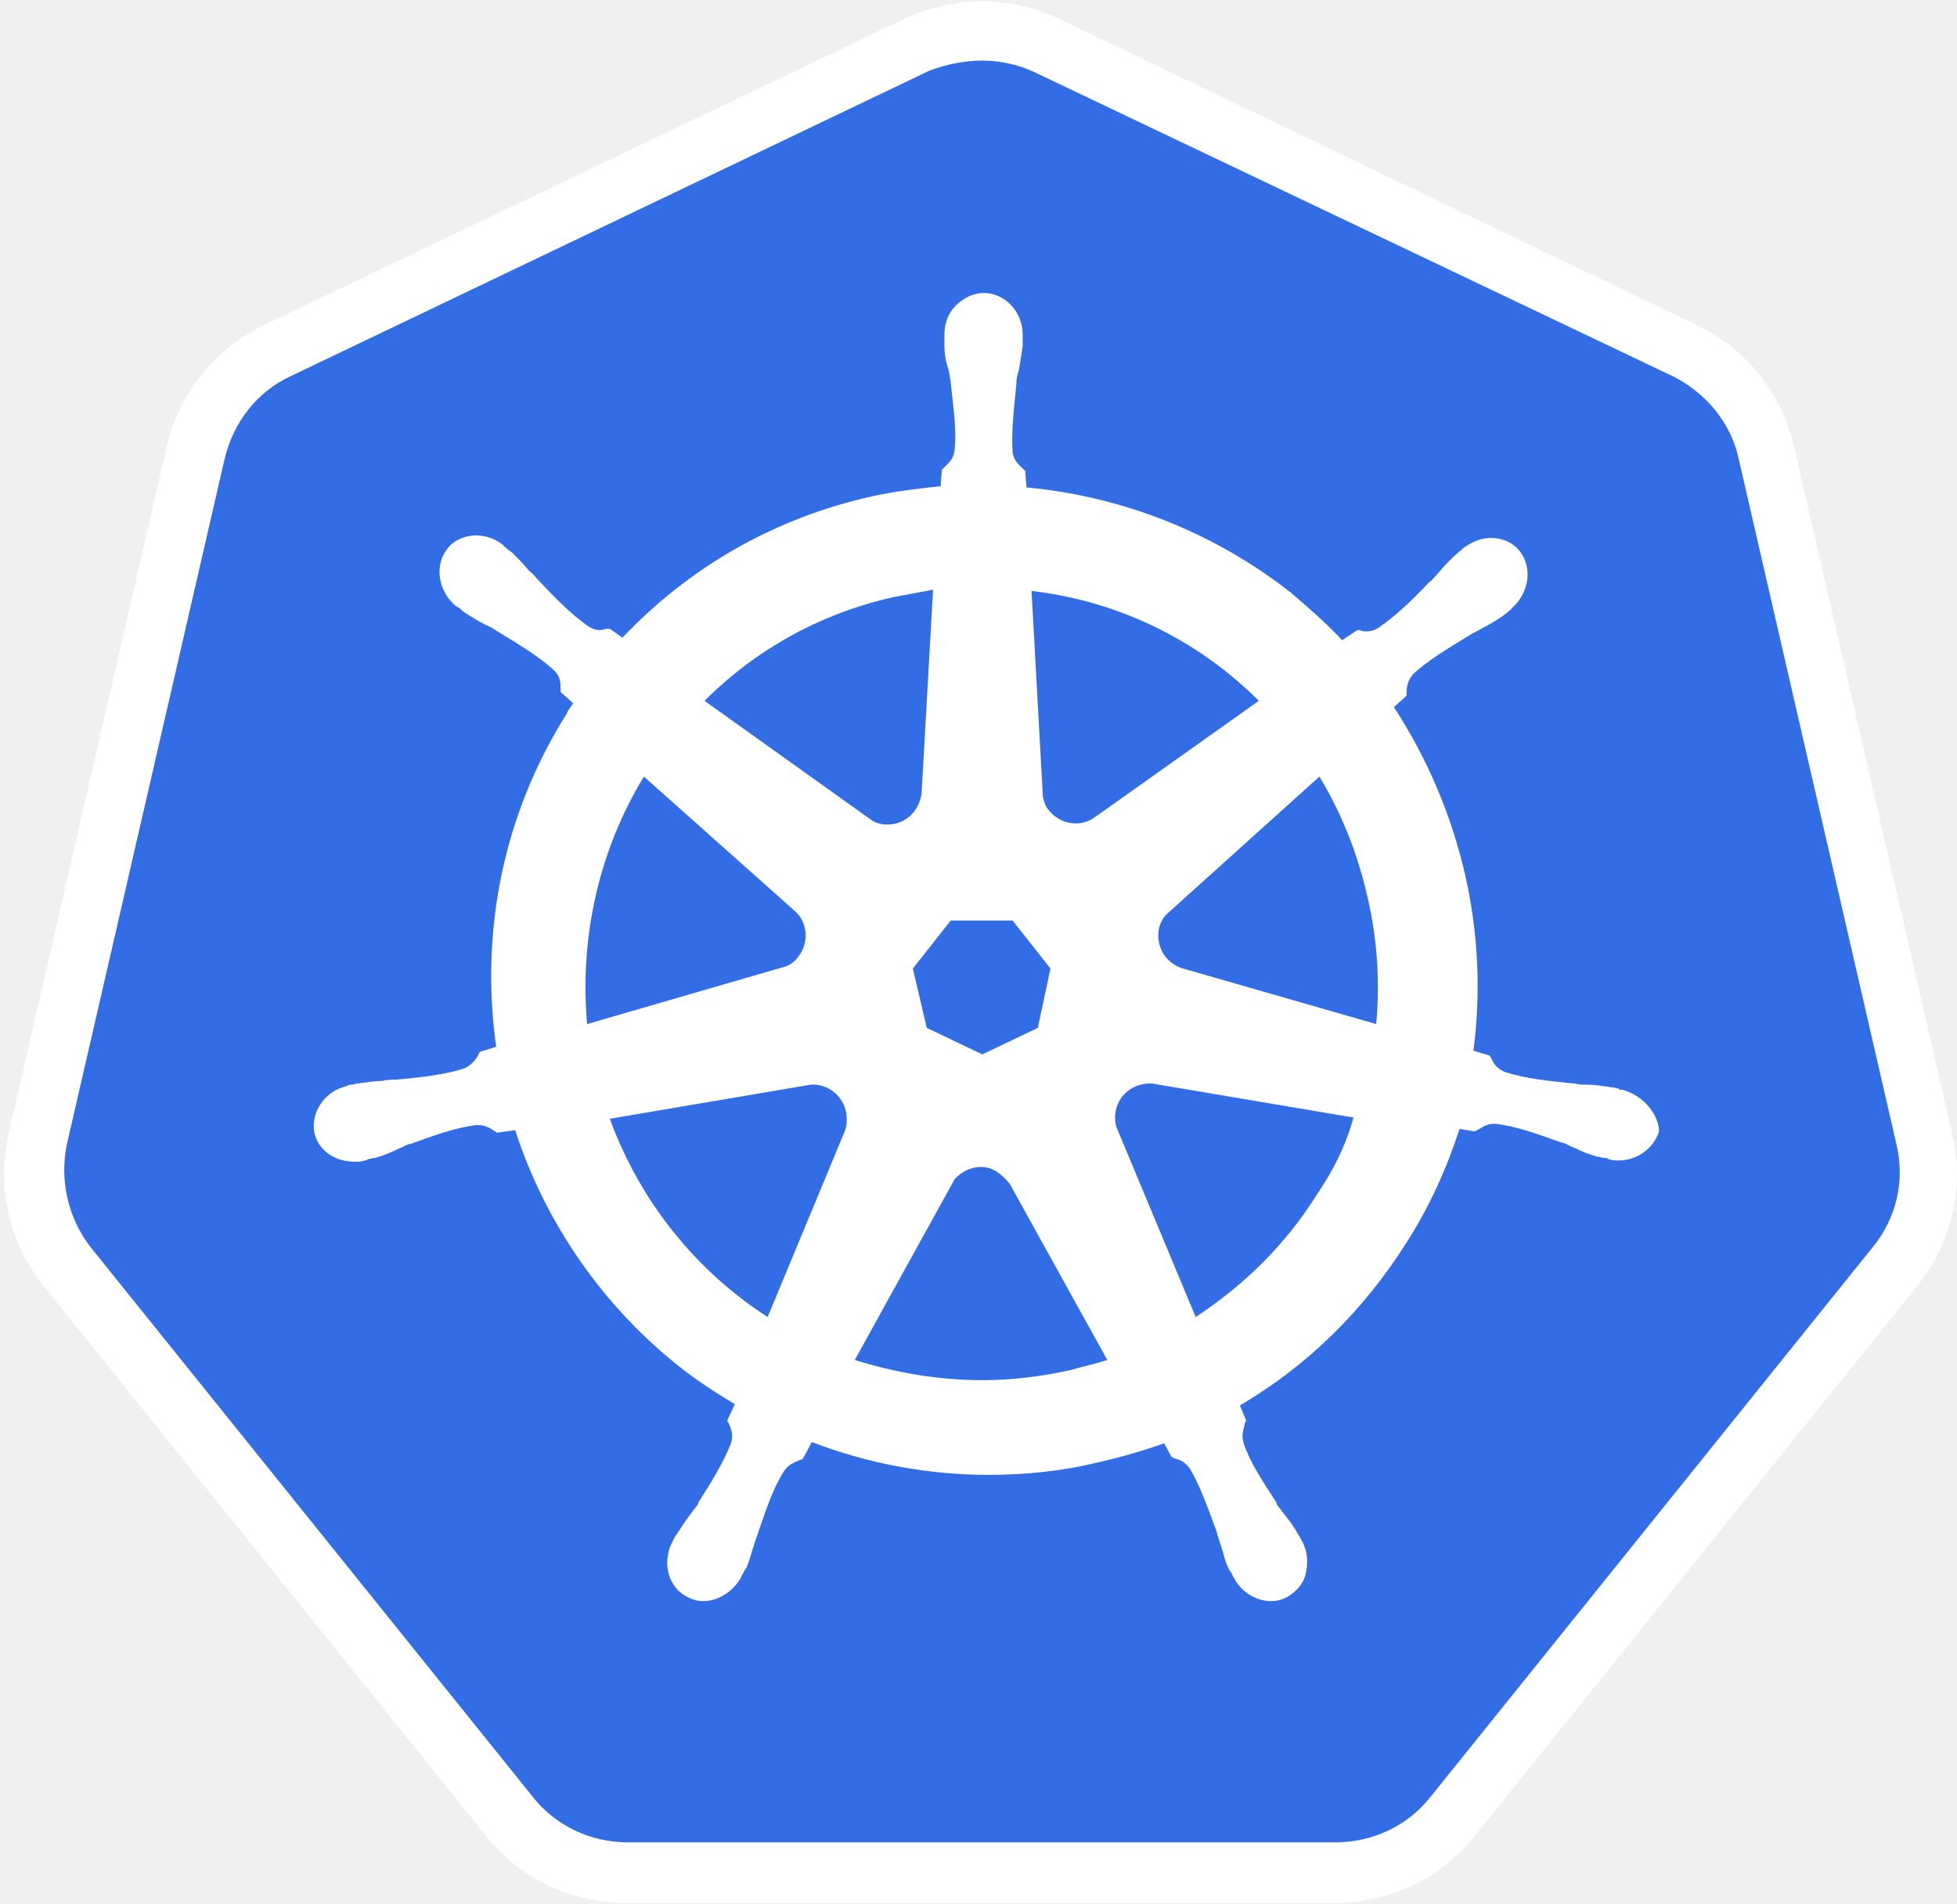
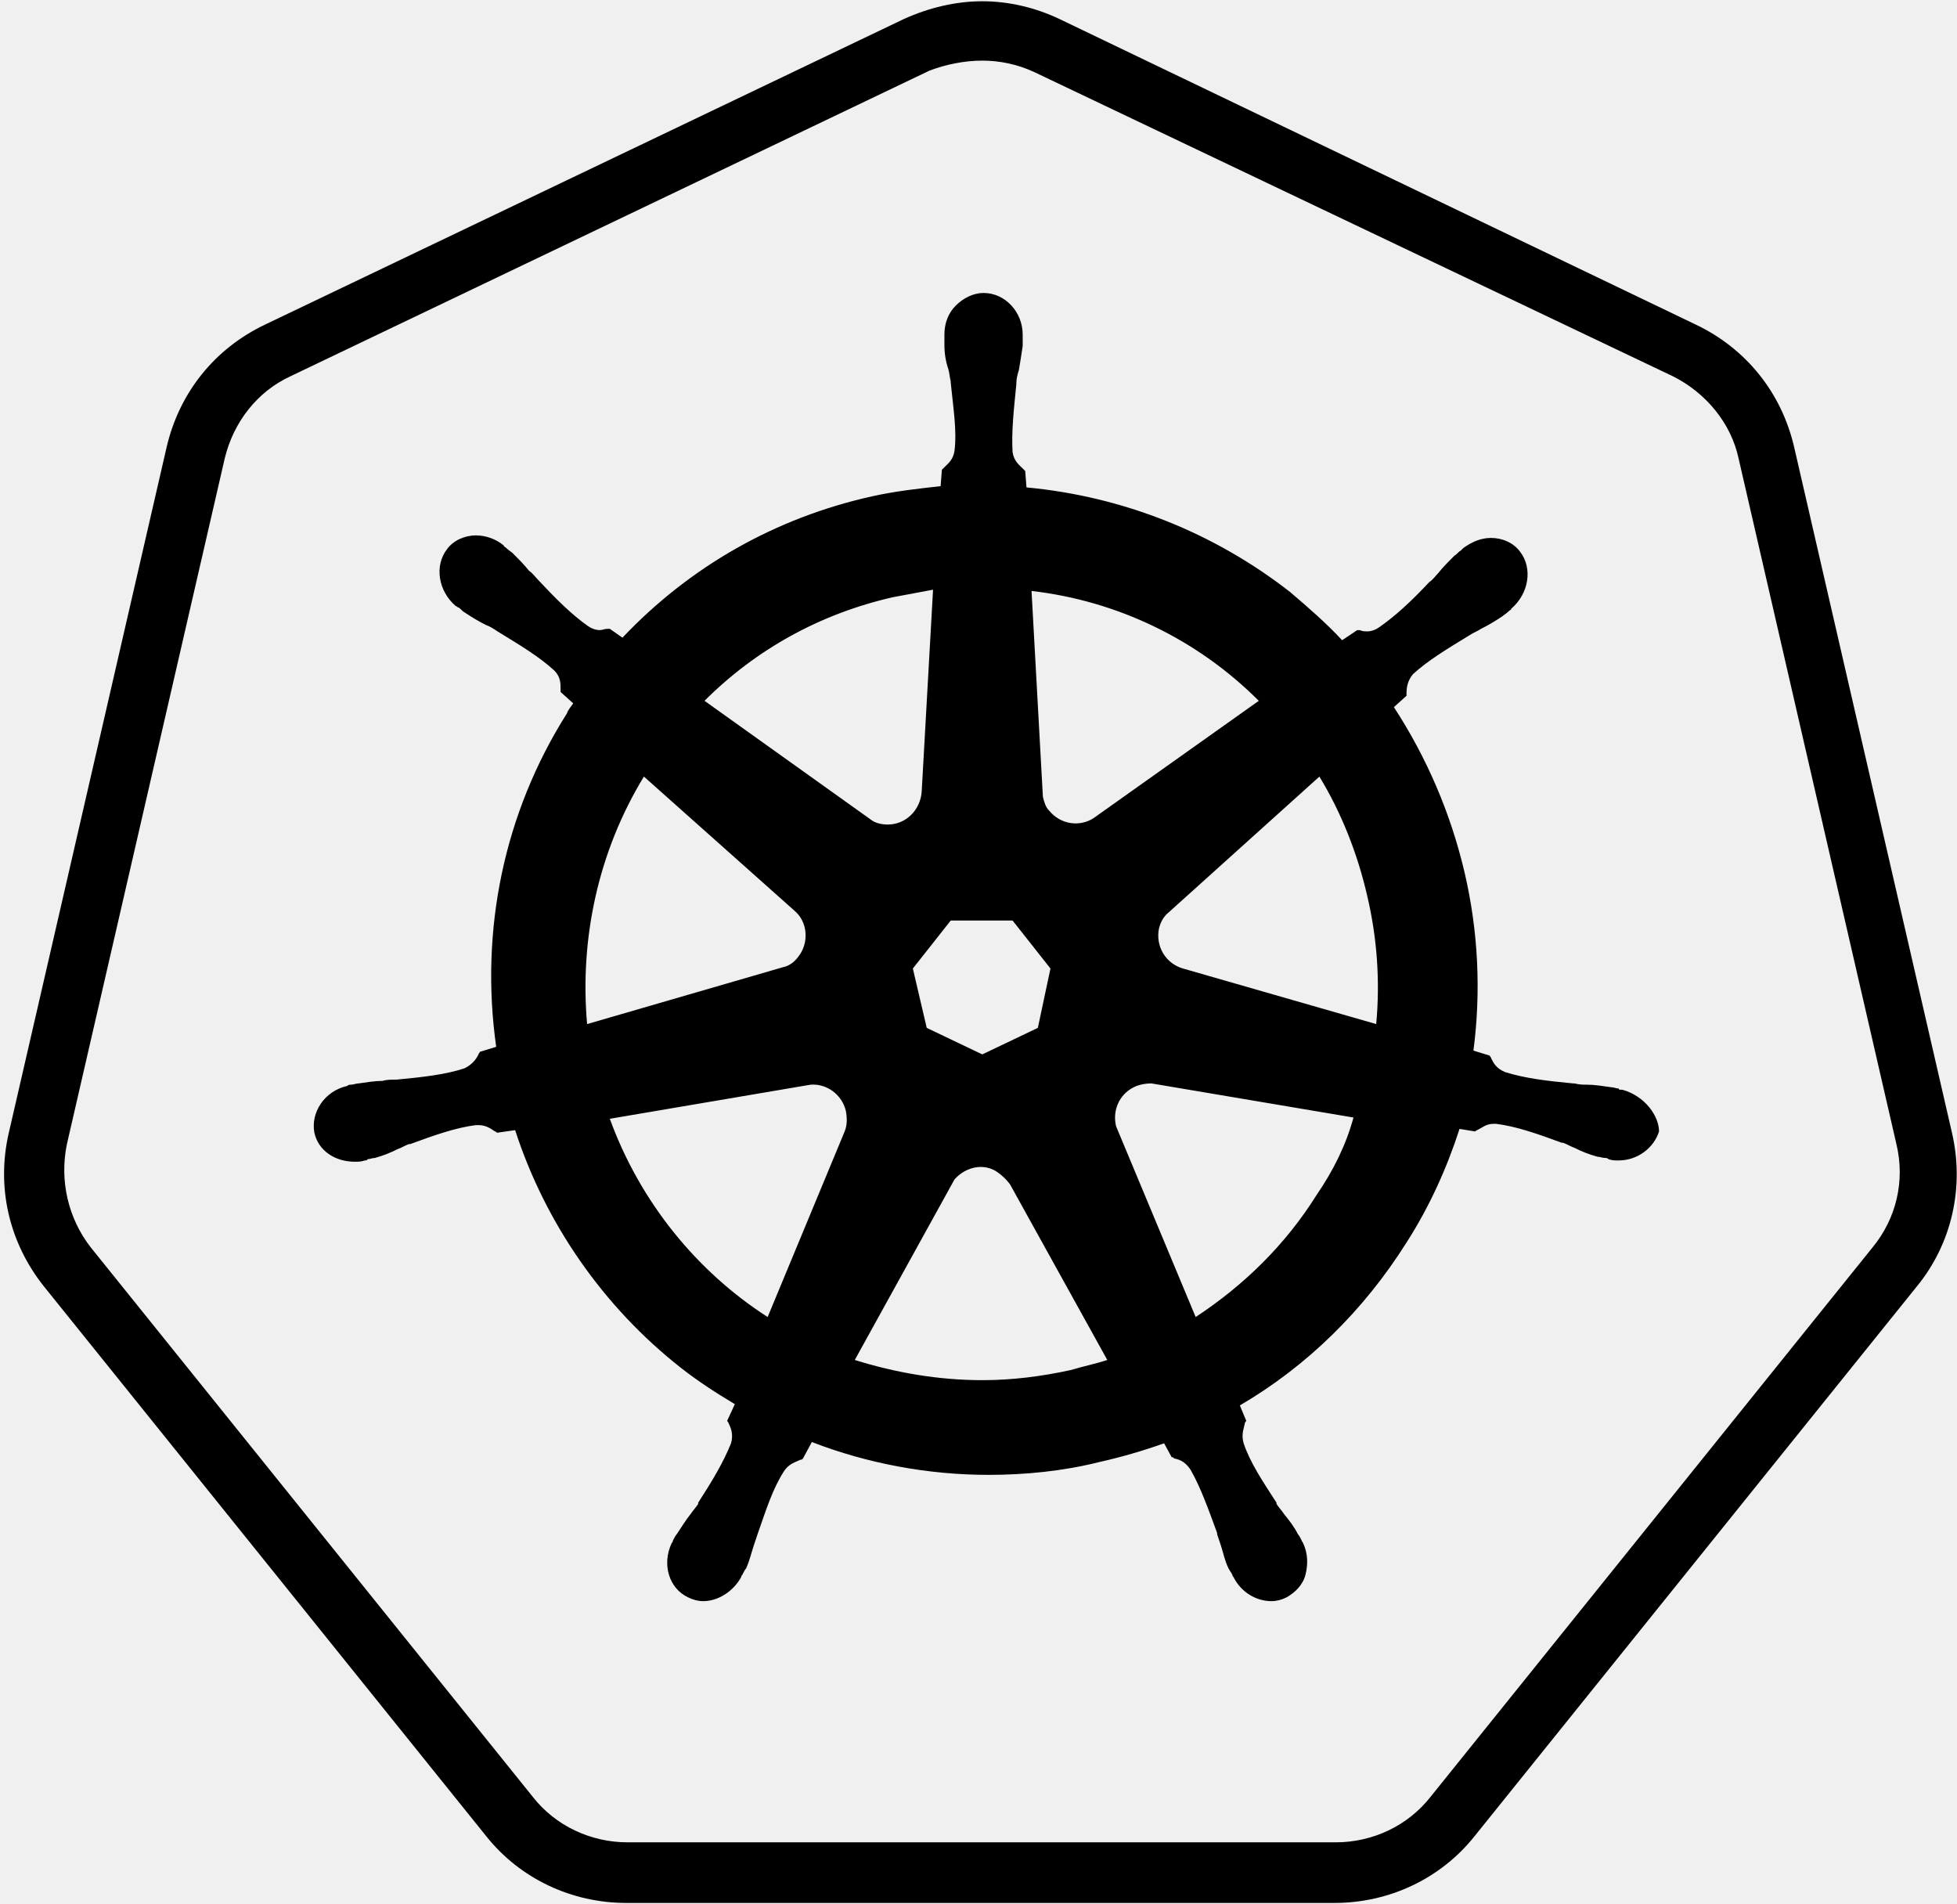
<svg xmlns="http://www.w3.org/2000/svg" width="256" height="249" viewBox="0 0 256 249">
-   <path fill="#326de6" d="M82.085 244.934c-5.946 0-11.561-2.642-15.36-7.432L8.92 165.657c-3.799-4.79-5.285-10.9-3.799-16.847l20.645-89.682c1.321-5.946 5.285-10.736 10.736-13.378l83.571-39.97c2.643-1.32 5.616-1.981 8.589-1.981s5.945.66 8.588 1.982l83.572 39.804c5.45 2.642 9.414 7.432 10.735 13.378l20.645 89.682c1.322 5.946 0 12.057-3.798 16.847l-57.807 71.845c-3.799 4.624-9.414 7.432-15.36 7.432z" />
-   <path fill="#fff" d="M128.495 7.928c2.313 0 4.625.495 6.772 1.486l83.572 39.804c4.294 2.147 7.597 6.111 8.588 10.736l20.645 89.682c1.156 4.79 0 9.745-3.138 13.543l-57.806 71.846c-2.973 3.798-7.598 5.945-12.387 5.945H82.085c-4.79 0-9.414-2.147-12.387-5.945l-57.806-71.846c-2.973-3.798-4.13-8.753-3.138-13.543l20.645-89.682c1.156-4.79 4.294-8.754 8.588-10.736L121.56 9.25c2.147-.826 4.624-1.321 6.936-1.321m0-7.763c-3.468 0-6.936.826-10.24 2.312l-83.571 39.97c-6.607 3.138-11.231 8.918-12.883 16.02L1.156 148.15c-1.651 7.102 0 14.369 4.625 20.15l57.806 71.845c4.46 5.615 11.231 8.753 18.333 8.753h92.655c7.102 0 13.874-3.138 18.333-8.753l57.807-71.846c4.624-5.615 6.276-13.047 4.624-20.15l-20.645-89.682c-1.651-7.102-6.276-12.882-12.882-16.02L138.57 2.476C135.432.991 131.964.165 128.495.165" />
-   <path fill="#fff" d="M212.232 142.534q-.248 0 0 0h-.165c-.165 0-.33 0-.33-.165c-.33 0-.66-.165-.991-.165c-1.156-.165-2.147-.33-3.138-.33c-.496 0-.991 0-1.652-.166h-.165c-3.468-.33-6.276-.66-8.919-1.486c-1.156-.496-1.486-1.156-1.817-1.817c0-.165-.165-.165-.165-.33l-2.147-.66a65.3 65.3 0 0 0-1.156-23.289a68 68 0 0 0-9.249-21.636l1.652-1.486v-.33c0-.826.165-1.652.825-2.478c1.982-1.817 4.46-3.303 7.433-5.12c.495-.33.99-.495 1.486-.826c.991-.495 1.817-.99 2.808-1.651c.165-.165.495-.33.826-.66c.165-.166.33-.166.33-.331c2.312-1.982 2.808-5.285 1.156-7.433c-.826-1.156-2.312-1.816-3.799-1.816c-1.32 0-2.477.495-3.633 1.321l-.33.33c-.33.165-.496.496-.826.661c-.826.826-1.487 1.486-2.147 2.312c-.33.33-.66.826-1.156 1.156c-2.313 2.478-4.46 4.46-6.607 5.946q-.742.495-1.486.496c-.33 0-.661 0-.991-.166h-.33l-1.983 1.322c-2.147-2.312-4.459-4.294-6.771-6.276a65.96 65.96 0 0 0-34.519-13.709l-.165-2.147l-.33-.33c-.496-.496-1.156-.991-1.322-2.147c-.165-2.643.166-5.616.496-8.919v-.165c0-.496.165-1.156.33-1.652c.165-.99.33-1.982.496-3.138v-1.486c0-2.973-2.313-5.45-5.12-5.45c-1.322 0-2.643.66-3.634 1.651c-.99.991-1.486 2.312-1.486 3.799v1.321c0 1.156.165 2.147.495 3.138c.165.496.165.991.33 1.652v.165c.33 3.303.826 6.276.496 8.919c-.165 1.156-.826 1.651-1.321 2.147l-.33.33l-.166 2.147c-2.973.33-5.946.66-8.919 1.321c-12.717 2.808-23.948 9.25-32.701 18.498l-1.652-1.156h-.33c-.33 0-.661.165-.991.165q-.743 0-1.487-.495c-2.147-1.486-4.294-3.634-6.606-6.111c-.33-.33-.66-.826-1.156-1.156c-.661-.826-1.322-1.487-2.148-2.312c-.165-.166-.495-.33-.825-.661c-.165-.165-.33-.165-.33-.33a5.77 5.77 0 0 0-3.634-1.322c-1.487 0-2.973.661-3.799 1.817c-1.652 2.147-1.156 5.45 1.156 7.432c.165 0 .165.166.33.166c.33.165.496.495.826.66c.991.66 1.817 1.156 2.808 1.652c.496.165.991.495 1.487.826c2.972 1.816 5.45 3.303 7.432 5.12c.826.825.826 1.651.826 2.477v.33l1.651 1.487c-.33.495-.66.826-.826 1.321c-8.258 13.048-11.396 28.408-9.249 43.603l-2.147.66c0 .166-.165.166-.165.33c-.33.661-.826 1.322-1.817 1.817c-2.477.826-5.45 1.157-8.918 1.487h-.166c-.495 0-1.156 0-1.651.165c-.991 0-1.982.165-3.138.33c-.33 0-.66.166-.991.166c-.165 0-.33 0-.496.165c-2.973.66-4.79 3.468-4.294 6.11c.496 2.313 2.643 3.8 5.285 3.8c.496 0 .826 0 1.322-.166c.165 0 .33 0 .33-.165c.33 0 .66-.165.99-.165c1.157-.33 1.983-.66 2.974-1.156c.495-.165.99-.496 1.486-.66h.165c3.138-1.157 5.946-2.148 8.589-2.478h.33c.991 0 1.652.495 2.147.826c.165 0 .165.165.33.165l2.313-.33c3.964 12.221 11.561 23.122 21.636 31.05c2.312 1.816 4.624 3.303 7.102 4.79l-.991 2.146c0 .166.165.166.165.33c.33.661.66 1.487.33 2.643c-.99 2.478-2.477 4.955-4.294 7.763v.165c-.33.496-.66.826-.99 1.321c-.661.826-1.157 1.652-1.818 2.643c-.165.165-.33.495-.495.826c0 .165-.165.33-.165.33c-1.321 2.808-.33 5.946 2.147 7.102q.99.496 1.982.496c1.982 0 3.964-1.322 4.955-3.139c0-.165.165-.33.165-.33c.165-.33.33-.66.495-.826c.496-1.156.661-1.982.991-2.973l.496-1.486c1.156-3.303 1.982-5.946 3.468-8.258c.66-.991 1.487-1.156 2.147-1.487c.165 0 .165 0 .33-.165l1.157-2.147c7.267 2.808 15.195 4.294 23.122 4.294c4.79 0 9.745-.495 14.37-1.651a73 73 0 0 0 8.588-2.478l.99 1.817c.166 0 .166 0 .331.165c.826.165 1.486.496 2.147 1.487c1.321 2.312 2.312 5.12 3.468 8.258v.165l.496 1.486c.33.991.495 1.982.99 2.973c.166.33.331.496.496.826c0 .165.166.33.166.33c.99 1.982 2.972 3.139 4.954 3.139q.992 0 1.982-.496c1.156-.66 2.147-1.652 2.478-2.973c.33-1.321.33-2.808-.33-4.129c0-.165-.166-.165-.166-.33c-.165-.33-.33-.66-.495-.826c-.496-.991-1.156-1.817-1.817-2.643c-.33-.495-.66-.825-.99-1.32v-.166c-1.818-2.808-3.47-5.285-4.295-7.763c-.33-1.156 0-1.816.165-2.642c0-.165.165-.165.165-.33l-.826-1.982c8.754-5.12 16.186-12.388 21.802-21.306c2.973-4.625 5.285-9.745 6.936-14.865l1.982.33c.166 0 .166-.165.33-.165c.661-.33 1.157-.825 2.148-.825h.33c2.643.33 5.45 1.32 8.589 2.477h.165c.495.165.99.495 1.486.66c.991.496 1.817.826 2.973 1.157c.33 0 .66.165.991.165c.165 0 .33 0 .495.165c.496.165.826.165 1.322.165c2.477 0 4.624-1.651 5.285-3.798c0-1.982-1.817-4.625-4.79-5.45m-76.47-8.093l-7.267 3.469l-7.267-3.469l-1.816-7.762l4.954-6.276h8.093l4.955 6.276zm43.108-17.176a52.1 52.1 0 0 1 1.156 16.68l-25.27-7.266c-2.312-.66-3.633-2.973-3.138-5.285c.165-.661.496-1.322.991-1.817l19.985-18.003c2.807 4.625 4.954 9.91 6.276 15.69m-14.204-25.6l-21.636 15.36c-1.817 1.156-4.295.825-5.781-.991c-.495-.496-.66-1.157-.826-1.817l-1.486-26.922a50.13 50.13 0 0 1 29.729 14.37M116.769 78.12c1.817-.33 3.468-.66 5.285-.99l-1.486 26.425c-.165 2.312-1.982 4.294-4.46 4.294c-.66 0-1.486-.165-1.982-.495L92.16 91.665c6.772-6.772 15.195-11.397 24.609-13.544m-32.537 23.453l19.654 17.507c1.817 1.487 1.982 4.294.496 6.111c-.496.66-1.156 1.156-1.982 1.322l-25.6 7.432c-.991-11.231 1.486-22.627 7.432-32.372m-4.46 44.759l26.262-4.46c2.147-.165 4.129 1.322 4.624 3.469c.165.99.165 1.817-.165 2.643l-10.075 24.278c-9.249-5.946-16.681-15.03-20.645-25.93m60.285 32.867c-3.799.826-7.598 1.321-11.562 1.321c-5.78 0-11.396-.99-16.68-2.642l13.047-23.618c1.321-1.487 3.468-2.147 5.285-1.156a7 7 0 0 1 1.982 1.816l12.717 22.958c-1.486.495-3.138.826-4.79 1.321m32.206-22.957c-4.129 6.606-9.58 11.891-15.855 16.02l-10.405-24.94c-.496-1.981.33-4.128 2.312-5.12c.66-.33 1.486-.495 2.312-.495l26.426 4.46c-.991 3.633-2.643 6.937-4.79 10.075" />
+   <path fill="none" id="background" d="M82.085 244.934c-5.946 0-11.561-2.642-15.36-7.432L8.92 165.657c-3.799-4.79-5.285-10.9-3.799-16.847l20.645-89.682c1.321-5.946 5.285-10.736 10.736-13.378l83.571-39.97c2.643-1.32 5.616-1.981 8.589-1.981s5.945.66 8.588 1.982l83.572 39.804c5.45 2.642 9.414 7.432 10.735 13.378l20.645 89.682c1.322 5.946 0 12.057-3.798 16.847l-57.807 71.845c-3.799 4.624-9.414 7.432-15.36 7.432z" />
+   <path fill="currentColor" id="outline" d="M128.495 7.928c2.313 0 4.625.495 6.772 1.486l83.572 39.804c4.294 2.147 7.597 6.111 8.588 10.736l20.645 89.682c1.156 4.79 0 9.745-3.138 13.543l-57.806 71.846c-2.973 3.798-7.598 5.945-12.387 5.945H82.085c-4.79 0-9.414-2.147-12.387-5.945l-57.806-71.846c-2.973-3.798-4.13-8.753-3.138-13.543l20.645-89.682c1.156-4.79 4.294-8.754 8.588-10.736L121.56 9.25c2.147-.826 4.624-1.321 6.936-1.321m0-7.763c-3.468 0-6.936.826-10.24 2.312l-83.571 39.97c-6.607 3.138-11.231 8.918-12.883 16.02L1.156 148.15c-1.651 7.102 0 14.369 4.625 20.15l57.806 71.845c4.46 5.615 11.231 8.753 18.333 8.753h92.655c7.102 0 13.874-3.138 18.333-8.753l57.807-71.846c4.624-5.615 6.276-13.047 4.624-20.15l-20.645-89.682c-1.651-7.102-6.276-12.882-12.882-16.02L138.57 2.476C135.432.991 131.964.165 128.495.165" />
+   <path fill="currentColor" id="logo" d="M212.232 142.534q-.248 0 0 0h-.165c-.165 0-.33 0-.33-.165c-.33 0-.66-.165-.991-.165c-1.156-.165-2.147-.33-3.138-.33c-.496 0-.991 0-1.652-.166h-.165c-3.468-.33-6.276-.66-8.919-1.486c-1.156-.496-1.486-1.156-1.817-1.817c0-.165-.165-.165-.165-.33l-2.147-.66a65.3 65.3 0 0 0-1.156-23.289a68 68 0 0 0-9.249-21.636l1.652-1.486v-.33c0-.826.165-1.652.825-2.478c1.982-1.817 4.46-3.303 7.433-5.12c.495-.33.99-.495 1.486-.826c.991-.495 1.817-.99 2.808-1.651c.165-.165.495-.33.826-.66c.165-.166.33-.166.33-.331c2.312-1.982 2.808-5.285 1.156-7.433c-.826-1.156-2.312-1.816-3.799-1.816c-1.32 0-2.477.495-3.633 1.321l-.33.33c-.33.165-.496.496-.826.661c-.826.826-1.487 1.486-2.147 2.312c-.33.33-.66.826-1.156 1.156c-2.313 2.478-4.46 4.46-6.607 5.946q-.742.495-1.486.496c-.33 0-.661 0-.991-.166h-.33l-1.983 1.322c-2.147-2.312-4.459-4.294-6.771-6.276a65.96 65.96 0 0 0-34.519-13.709l-.165-2.147l-.33-.33c-.496-.496-1.156-.991-1.322-2.147c-.165-2.643.166-5.616.496-8.919v-.165c0-.496.165-1.156.33-1.652c.165-.99.33-1.982.496-3.138v-1.486c0-2.973-2.313-5.45-5.12-5.45c-1.322 0-2.643.66-3.634 1.651c-.99.991-1.486 2.312-1.486 3.799v1.321c0 1.156.165 2.147.495 3.138c.165.496.165.991.33 1.652v.165c.33 3.303.826 6.276.496 8.919c-.165 1.156-.826 1.651-1.321 2.147l-.33.33l-.166 2.147c-2.973.33-5.946.66-8.919 1.321c-12.717 2.808-23.948 9.25-32.701 18.498l-1.652-1.156h-.33c-.33 0-.661.165-.991.165q-.743 0-1.487-.495c-2.147-1.486-4.294-3.634-6.606-6.111c-.33-.33-.66-.826-1.156-1.156c-.661-.826-1.322-1.487-2.148-2.312c-.165-.166-.495-.33-.825-.661c-.165-.165-.33-.165-.33-.33a5.77 5.77 0 0 0-3.634-1.322c-1.487 0-2.973.661-3.799 1.817c-1.652 2.147-1.156 5.45 1.156 7.432c.165 0 .165.166.33.166c.33.165.496.495.826.66c.991.66 1.817 1.156 2.808 1.652c.496.165.991.495 1.487.826c2.972 1.816 5.45 3.303 7.432 5.12c.826.825.826 1.651.826 2.477v.33l1.651 1.487c-.33.495-.66.826-.826 1.321c-8.258 13.048-11.396 28.408-9.249 43.603l-2.147.66c0 .166-.165.166-.165.33c-.33.661-.826 1.322-1.817 1.817c-2.477.826-5.45 1.157-8.918 1.487h-.166c-.495 0-1.156 0-1.651.165c-.991 0-1.982.165-3.138.33c-.33 0-.66.166-.991.166c-.165 0-.33 0-.496.165c-2.973.66-4.79 3.468-4.294 6.11c.496 2.313 2.643 3.8 5.285 3.8c.496 0 .826 0 1.322-.166c.165 0 .33 0 .33-.165c.33 0 .66-.165.99-.165c1.157-.33 1.983-.66 2.974-1.156c.495-.165.99-.496 1.486-.66h.165c3.138-1.157 5.946-2.148 8.589-2.478h.33c.991 0 1.652.495 2.147.826c.165 0 .165.165.33.165l2.313-.33c3.964 12.221 11.561 23.122 21.636 31.05c2.312 1.816 4.624 3.303 7.102 4.79l-.991 2.146c0 .166.165.166.165.33c.33.661.66 1.487.33 2.643c-.99 2.478-2.477 4.955-4.294 7.763v.165c-.33.496-.66.826-.99 1.321c-.661.826-1.157 1.652-1.818 2.643c-.165.165-.33.495-.495.826c0 .165-.165.33-.165.33c-1.321 2.808-.33 5.946 2.147 7.102q.99.496 1.982.496c1.982 0 3.964-1.322 4.955-3.139c0-.165.165-.33.165-.33c.165-.33.33-.66.495-.826c.496-1.156.661-1.982.991-2.973l.496-1.486c1.156-3.303 1.982-5.946 3.468-8.258c.66-.991 1.487-1.156 2.147-1.487c.165 0 .165 0 .33-.165l1.157-2.147c7.267 2.808 15.195 4.294 23.122 4.294c4.79 0 9.745-.495 14.37-1.651a73 73 0 0 0 8.588-2.478l.99 1.817c.166 0 .166 0 .331.165c.826.165 1.486.496 2.147 1.487c1.321 2.312 2.312 5.12 3.468 8.258v.165l.496 1.486c.33.991.495 1.982.99 2.973c.166.33.331.496.496.826c0 .165.166.33.166.33c.99 1.982 2.972 3.139 4.954 3.139q.992 0 1.982-.496c1.156-.66 2.147-1.652 2.478-2.973c.33-1.321.33-2.808-.33-4.129c0-.165-.166-.165-.166-.33c-.165-.33-.33-.66-.495-.826c-.496-.991-1.156-1.817-1.817-2.643c-.33-.495-.66-.825-.99-1.32v-.166c-1.818-2.808-3.47-5.285-4.295-7.763c-.33-1.156 0-1.816.165-2.642c0-.165.165-.165.165-.33l-.826-1.982c8.754-5.12 16.186-12.388 21.802-21.306c2.973-4.625 5.285-9.745 6.936-14.865l1.982.33c.166 0 .166-.165.33-.165c.661-.33 1.157-.825 2.148-.825h.33c2.643.33 5.45 1.32 8.589 2.477h.165c.495.165.99.495 1.486.66c.991.496 1.817.826 2.973 1.157c.33 0 .66.165.991.165c.165 0 .33 0 .495.165c.496.165.826.165 1.322.165c2.477 0 4.624-1.651 5.285-3.798c0-1.982-1.817-4.625-4.79-5.45m-76.47-8.093l-7.267 3.469l-7.267-3.469l-1.816-7.762l4.954-6.276h8.093l4.955 6.276zm43.108-17.176a52.1 52.1 0 0 1 1.156 16.68l-25.27-7.266c-2.312-.66-3.633-2.973-3.138-5.285c.165-.661.496-1.322.991-1.817l19.985-18.003c2.807 4.625 4.954 9.91 6.276 15.69m-14.204-25.6l-21.636 15.36c-1.817 1.156-4.295.825-5.781-.991c-.495-.496-.66-1.157-.826-1.817l-1.486-26.922a50.13 50.13 0 0 1 29.729 14.37M116.769 78.12c1.817-.33 3.468-.66 5.285-.99l-1.486 26.425c-.165 2.312-1.982 4.294-4.46 4.294c-.66 0-1.486-.165-1.982-.495L92.16 91.665c6.772-6.772 15.195-11.397 24.609-13.544m-32.537 23.453l19.654 17.507c1.817 1.487 1.982 4.294.496 6.111c-.496.66-1.156 1.156-1.982 1.322l-25.6 7.432c-.991-11.231 1.486-22.627 7.432-32.372m-4.46 44.759l26.262-4.46c2.147-.165 4.129 1.322 4.624 3.469c.165.99.165 1.817-.165 2.643l-10.075 24.278c-9.249-5.946-16.681-15.03-20.645-25.93m60.285 32.867c-3.799.826-7.598 1.321-11.562 1.321c-5.78 0-11.396-.99-16.68-2.642l13.047-23.618c1.321-1.487 3.468-2.147 5.285-1.156a7 7 0 0 1 1.982 1.816l12.717 22.958c-1.486.495-3.138.826-4.79 1.321m32.206-22.957c-4.129 6.606-9.58 11.891-15.855 16.02l-10.405-24.94c-.496-1.981.33-4.128 2.312-5.12c.66-.33 1.486-.495 2.312-.495l26.426 4.46c-.991 3.633-2.643 6.937-4.79 10.075" />
</svg>
